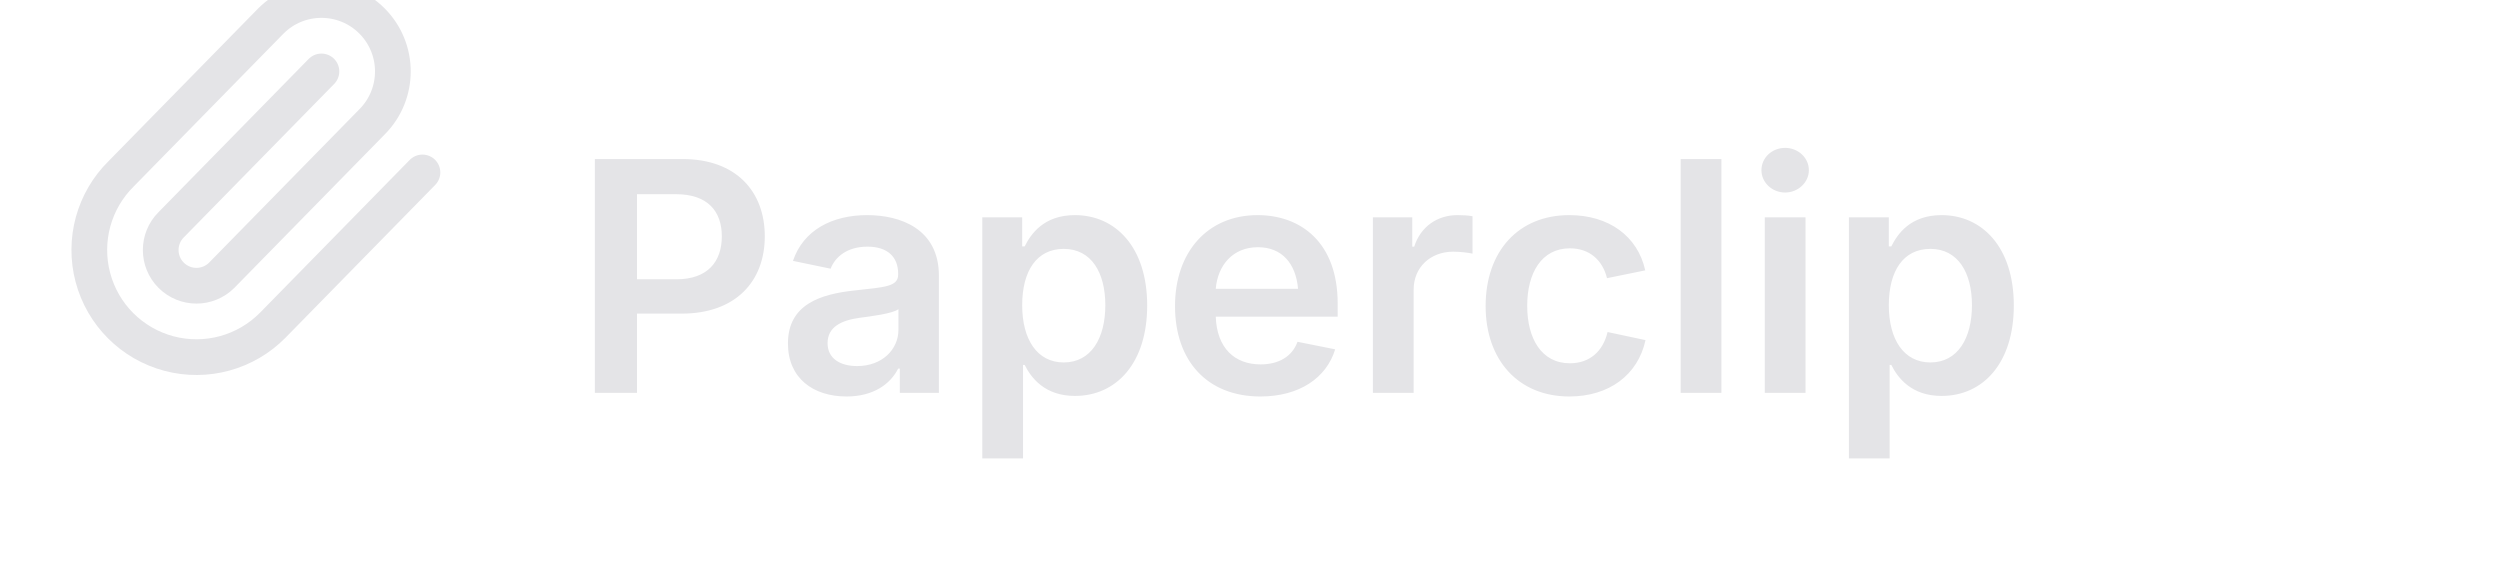
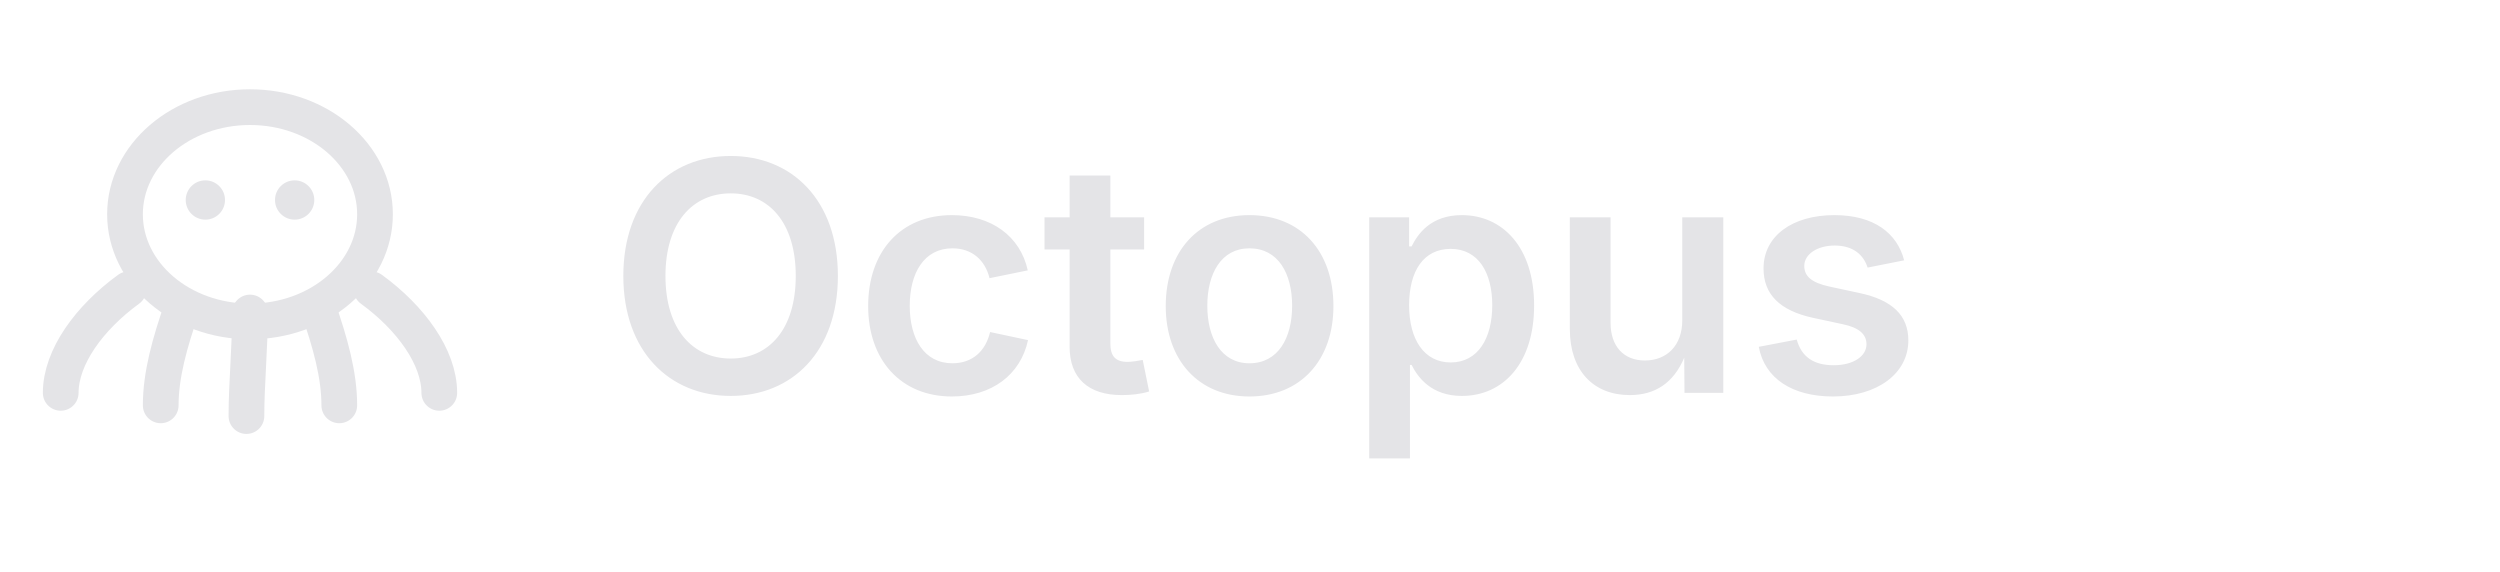
<svg xmlns="http://www.w3.org/2000/svg" width="140" height="32" viewBox="0 0 140 32" fill="none">
-   <g stroke-linecap="round" stroke-linejoin="round">
-     <path stroke="#e4e4e7" stroke-width="2" d="m18 4-8.414 8.586a2 2 0 0 0 2.829 2.829l8.414-8.586a4 4 0 1 0-5.657-5.657l-8.379 8.551a6 6 0 1 0 8.485 8.485l8.379-8.551" />
-   </g>
-   <text x="32" y="22" font-family="system-ui, -apple-system, sans-serif" font-size="18" font-weight="600" fill="#e4e4e7">Paperclip</text>
+   <ellipse cx="14" cy="12" rx="7" ry="6" stroke="#e4e4e7" stroke-width="2" fill="none" />
+   <circle cx="11.5" cy="11.2" r="1.1" fill="#e4e4e7" />
+   <circle cx="16.5" cy="11.2" r="1.1" fill="#e4e4e7" />
+   <path stroke="#e4e4e7" stroke-width="2" stroke-linecap="round" d="M7.2 16.2c-2.2 1.6-3.8 3.8-3.8 5.8M14 17.5c0 2-.2 4-.2 5.8M20.8 16.2c2.2 1.6 3.8 3.8 3.8 5.8M10.2 17.2c-.7 2-1.2 3.8-1.2 5.5M17.8 17.2c.7 2 1.2 3.8 1.2 5.5" />
+   <text x="34" y="22" font-family="system-ui, -apple-system, sans-serif" font-size="18" font-weight="600" fill="#e4e4e7">Octopus</text>
</svg>
